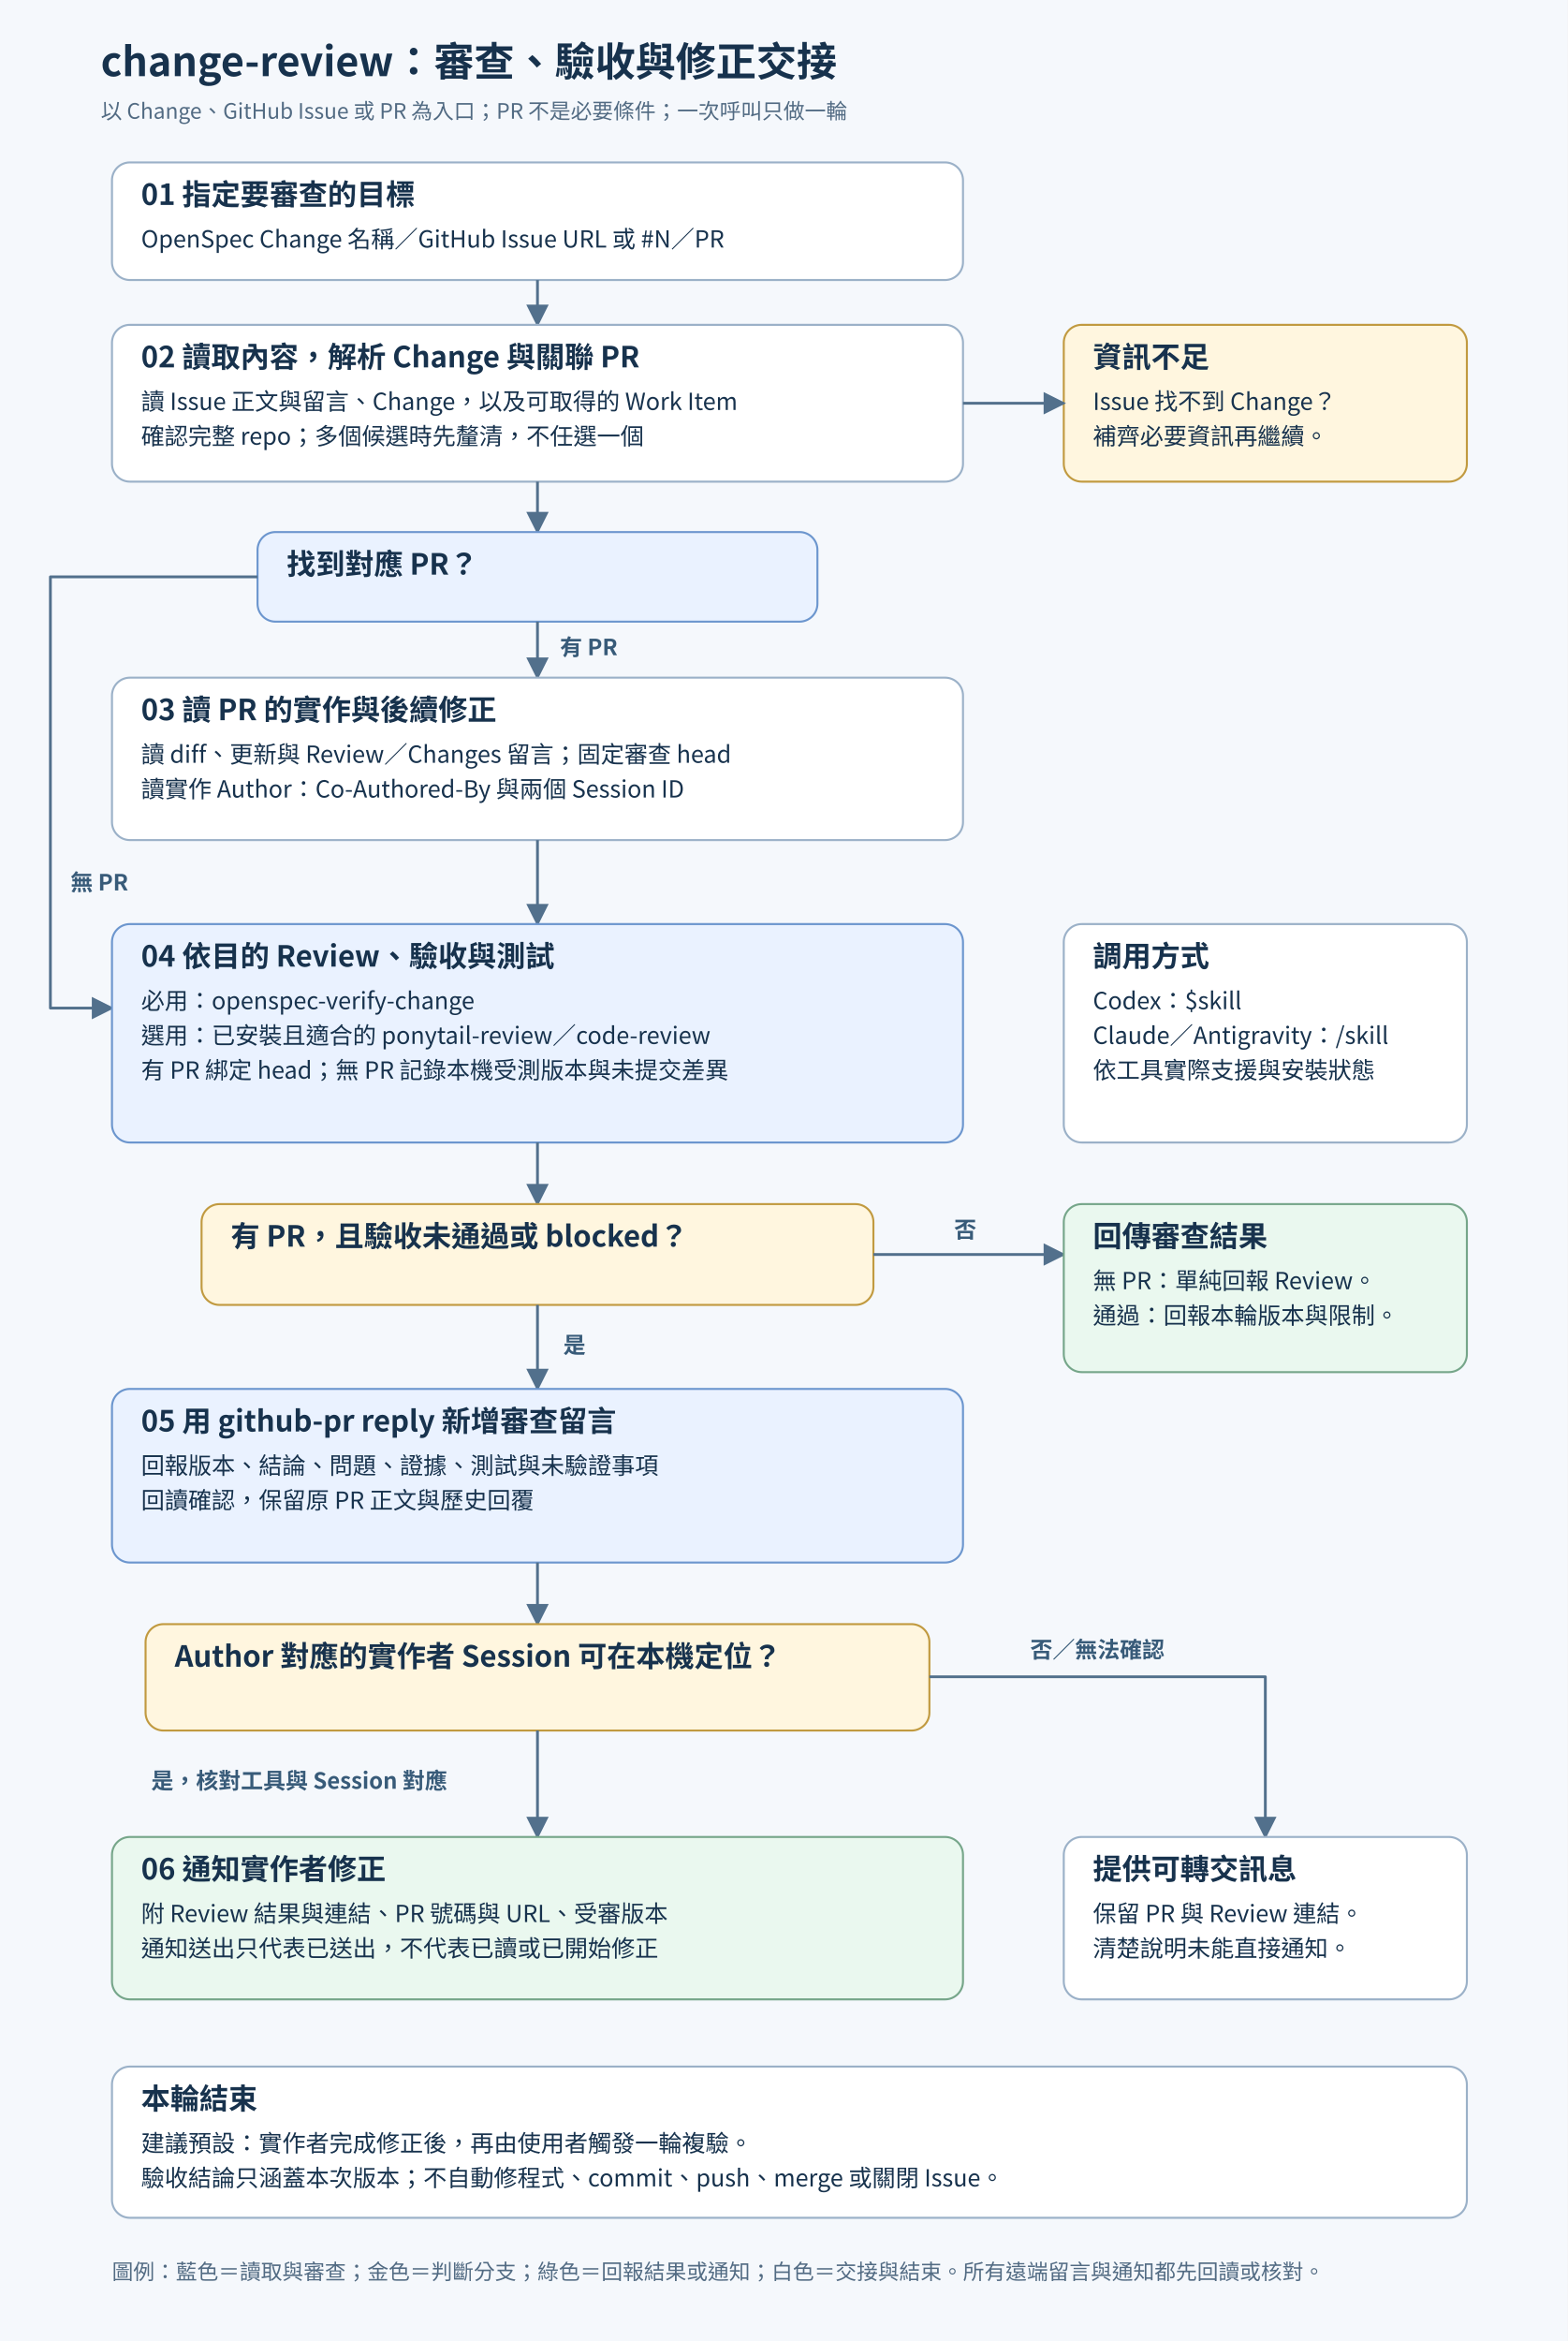
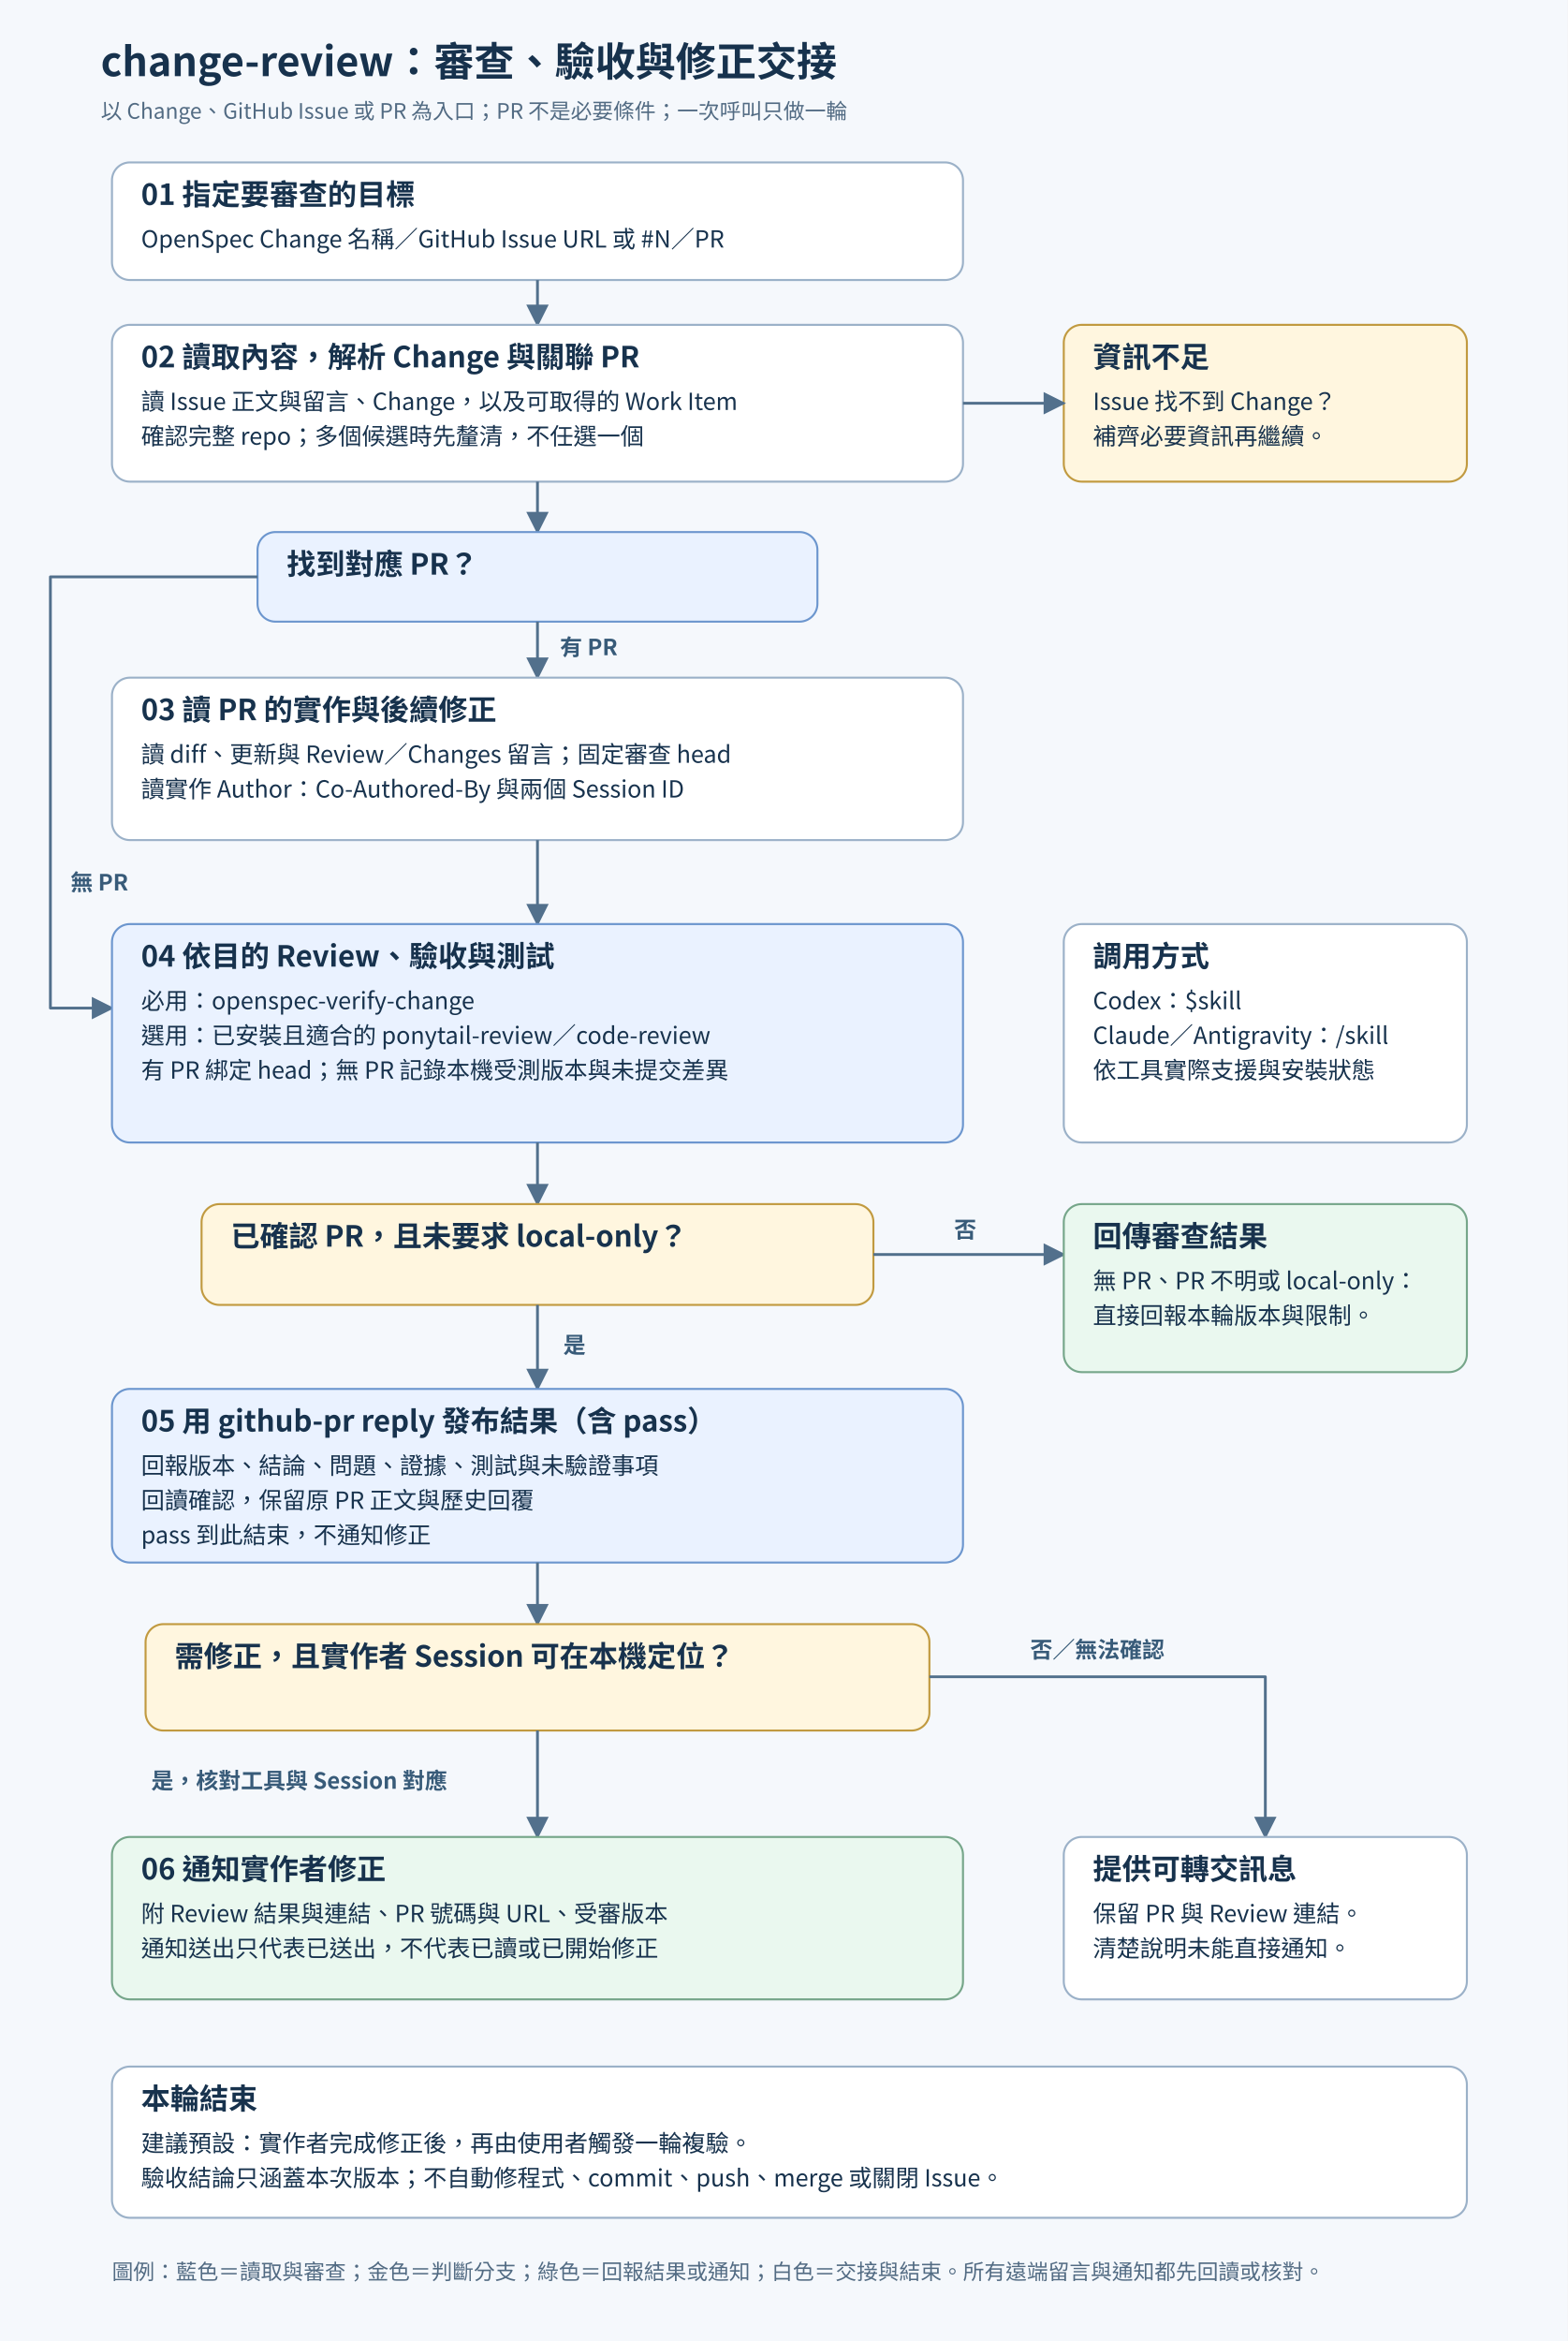
<svg xmlns="http://www.w3.org/2000/svg" width="1400" height="2090" viewBox="0 0 1400 2090" role="img" aria-labelledby="title desc">
  <defs>
    <marker id="arrow" viewBox="0 0 10 10" refX="9" refY="5" markerWidth="8" markerHeight="8" orient="auto-start-reverse">
      <path d="M0 0 L10 5 L0 10 Z" fill="#52708c" />
    </marker>
  </defs>
  <style>text{font-family:"PingFang TC","Noto Sans CJK TC",sans-serif;fill:#17324d} .title{font-size:36px;font-weight:700}.h{font-size:26px;font-weight:650}.p{font-size:21px}.small{font-size:19px;fill:#526b83}.tag{font-size:19px;font-weight:650;fill:#285f9f}.line{fill:none;stroke:#52708c;stroke-width:2.5;marker-end:url(#arrow);stroke-linejoin:round}.label{font-size:20px;fill:#385b79;font-weight:600}.box{stroke-width:1.8} </style>
  <rect width="1400" height="2090" fill="#f5f8fc" />
  <text x="90" y="68" class="title">change-review：審查、驗收與修正交接</text>
  <text x="90" y="106" class="small">以 Change、GitHub Issue 或 PR 為入口；PR 不是必要條件；一次呼叫只做一輪</text>
  <rect class="box" x="100" y="145" width="760" height="105" rx="16" fill="#fff" stroke="#9bb1c8" />
  <text x="126" y="183" class="h">01  指定要審查的目標</text>
  <text x="126" y="221" class="p">OpenSpec Change 名稱／GitHub Issue URL 或 #N／PR</text>
  <path d="M480 250 V290" class="line" />
  <rect class="box" x="100" y="290" width="760" height="140" rx="16" fill="#fff" stroke="#9bb1c8" />
  <text x="126" y="328" class="h">02  讀取內容，解析 Change 與關聯 PR</text>
  <text x="126" y="366" class="p">讀 Issue 正文與留言、Change，以及可取得的 Work Item</text>
  <text x="126" y="397" class="p">確認完整 repo；多個候選時先釐清，不任選一個</text>
  <rect class="box" x="950" y="290" width="360" height="140" rx="16" fill="#fff6df" stroke="#c19a40" />
  <text x="976" y="328" class="h">資訊不足</text>
  <text x="976" y="366" class="p">Issue 找不到 Change？</text>
  <text x="976" y="397" class="p">補齊必要資訊再繼續。</text>
  <path d="M860 360 H950" class="line" />
  <path d="M480 430 V475" class="line" />
  <rect class="box" x="230" y="475" width="500" height="80" rx="16" fill="#eaf2ff" stroke="#6c96ce" />
  <text x="256" y="513" class="h">找到對應 PR？</text>
  <path d="M480 555 V605" class="line" />
  <text x="500" y="585" class="label">有 PR</text>
  <rect class="box" x="100" y="605" width="760" height="145" rx="16" fill="#fff" stroke="#9bb1c8" />
  <text x="126" y="643" class="h">03  讀 PR 的實作與後續修正</text>
  <text x="126" y="681" class="p">讀 diff、更新與 Review／Changes 留言；固定審查 head</text>
  <text x="126" y="712" class="p">讀實作 Author：Co-Authored-By 與兩個 Session ID</text>
  <path d="M480 750 V825" class="line" />
  <path d="M230 515 H45 V900 H100" class="line" />
  <text x="63" y="795" class="label">無 PR</text>
  <rect class="box" x="100" y="825" width="760" height="195" rx="16" fill="#eaf2ff" stroke="#6c96ce" />
  <text x="126" y="863" class="h">04  依目的 Review、驗收與測試</text>
  <text x="126" y="901" class="p">必用：openspec-verify-change</text>
  <text x="126" y="932" class="p">選用：已安裝且適合的 ponytail-review／code-review</text>
  <text x="126" y="963" class="p">有 PR 綁定 head；無 PR 記錄本機受測版本與未提交差異</text>
  <rect class="box" x="950" y="825" width="360" height="195" rx="16" fill="#fff" stroke="#9bb1c8" />
  <text x="976" y="863" class="h">調用方式</text>
  <text x="976" y="901" class="p">Codex：$skill</text>
  <text x="976" y="932" class="p">Claude／Antigravity：/skill</text>
  <text x="976" y="963" class="p">依工具實際支援與安裝狀態</text>
  <path d="M480 1020 V1075" class="line" />
  <rect class="box" x="180" y="1075" width="600" height="90" rx="16" fill="#fff6df" stroke="#c19a40" />
-   <text x="206" y="1113" class="h">有 PR，且驗收未通過或 blocked？</text>
+   <text x="206" y="1113" class="h">已確認 PR，且未要求 local-only？</text>
  <path d="M780 1120 H950" class="line" />
  <text x="852" y="1105" class="label">否</text>
  <rect class="box" x="950" y="1075" width="360" height="150" rx="16" fill="#eaf8ef" stroke="#76a68a" />
  <text x="976" y="1113" class="h">回傳審查結果</text>
-   <text x="976" y="1151" class="p">無 PR：單純回報 Review。</text>
-   <text x="976" y="1182" class="p">通過：回報本輪版本與限制。</text>
+   <text x="976" y="1151" class="p">無 PR、PR 不明或 local-only：</text>
+   <text x="976" y="1182" class="p">直接回報本輪版本與限制。</text>
  <path d="M480 1165 V1240" class="line" />
  <text x="503" y="1208" class="label">是</text>
  <rect class="box" x="100" y="1240" width="760" height="155" rx="16" fill="#eaf2ff" stroke="#6c96ce" />
-   <text x="126" y="1278" class="h">05  用 github-pr reply 新增審查留言</text>
+   <text x="126" y="1278" class="h">05  用 github-pr reply 發布結果（含 pass）</text>
  <text x="126" y="1316" class="p">回報版本、結論、問題、證據、測試與未驗證事項</text>
  <text x="126" y="1347" class="p">回讀確認，保留原 PR 正文與歷史回覆</text>
+   <text x="126" y="1378" class="p">pass 到此結束，不通知修正</text>
  <path d="M480 1395 V1450" class="line" />
  <rect class="box" x="130" y="1450" width="700" height="95" rx="16" fill="#fff6df" stroke="#c19a40" />
-   <text x="156" y="1488" class="h">Author 對應的實作者 Session 可在本機定位？</text>
+   <text x="156" y="1488" class="h">需修正，且實作者 Session 可在本機定位？</text>
  <path d="M830 1497 H1130 V1640" class="line" />
  <text x="920" y="1480" class="label">否／無法確認</text>
  <path d="M480 1545 V1640" class="line" />
  <text x="135" y="1597" class="label">是，核對工具與 Session 對應</text>
  <rect class="box" x="100" y="1640" width="760" height="145" rx="16" fill="#eaf8ef" stroke="#76a68a" />
  <text x="126" y="1678" class="h">06  通知實作者修正</text>
  <text x="126" y="1716" class="p">附 Review 結果與連結、PR 號碼與 URL、受審版本</text>
  <text x="126" y="1747" class="p">通知送出只代表已送出，不代表已讀或已開始修正</text>
  <rect class="box" x="950" y="1640" width="360" height="145" rx="16" fill="#fff" stroke="#9bb1c8" />
  <text x="976" y="1678" class="h">提供可轉交訊息</text>
  <text x="976" y="1716" class="p">保留 PR 與 Review 連結。</text>
  <text x="976" y="1747" class="p">清楚說明未能直接通知。</text>
  <rect class="box" x="100" y="1845" width="1210" height="135" rx="16" fill="#fff" stroke="#9bb1c8" />
  <text x="126" y="1883" class="h">本輪結束</text>
  <text x="126" y="1921" class="p">建議預設：實作者完成修正後，再由使用者觸發一輪複驗。</text>
  <text x="126" y="1952" class="p">驗收結論只涵蓋本次版本；不自動修程式、commit、push、merge 或關閉 Issue。</text>
  <text x="100" y="2035" class="small">圖例：藍色＝讀取與審查；金色＝判斷分支；綠色＝回報結果或通知；白色＝交接與結束。所有遠端留言與通知都先回讀或核對。</text>
</svg>
